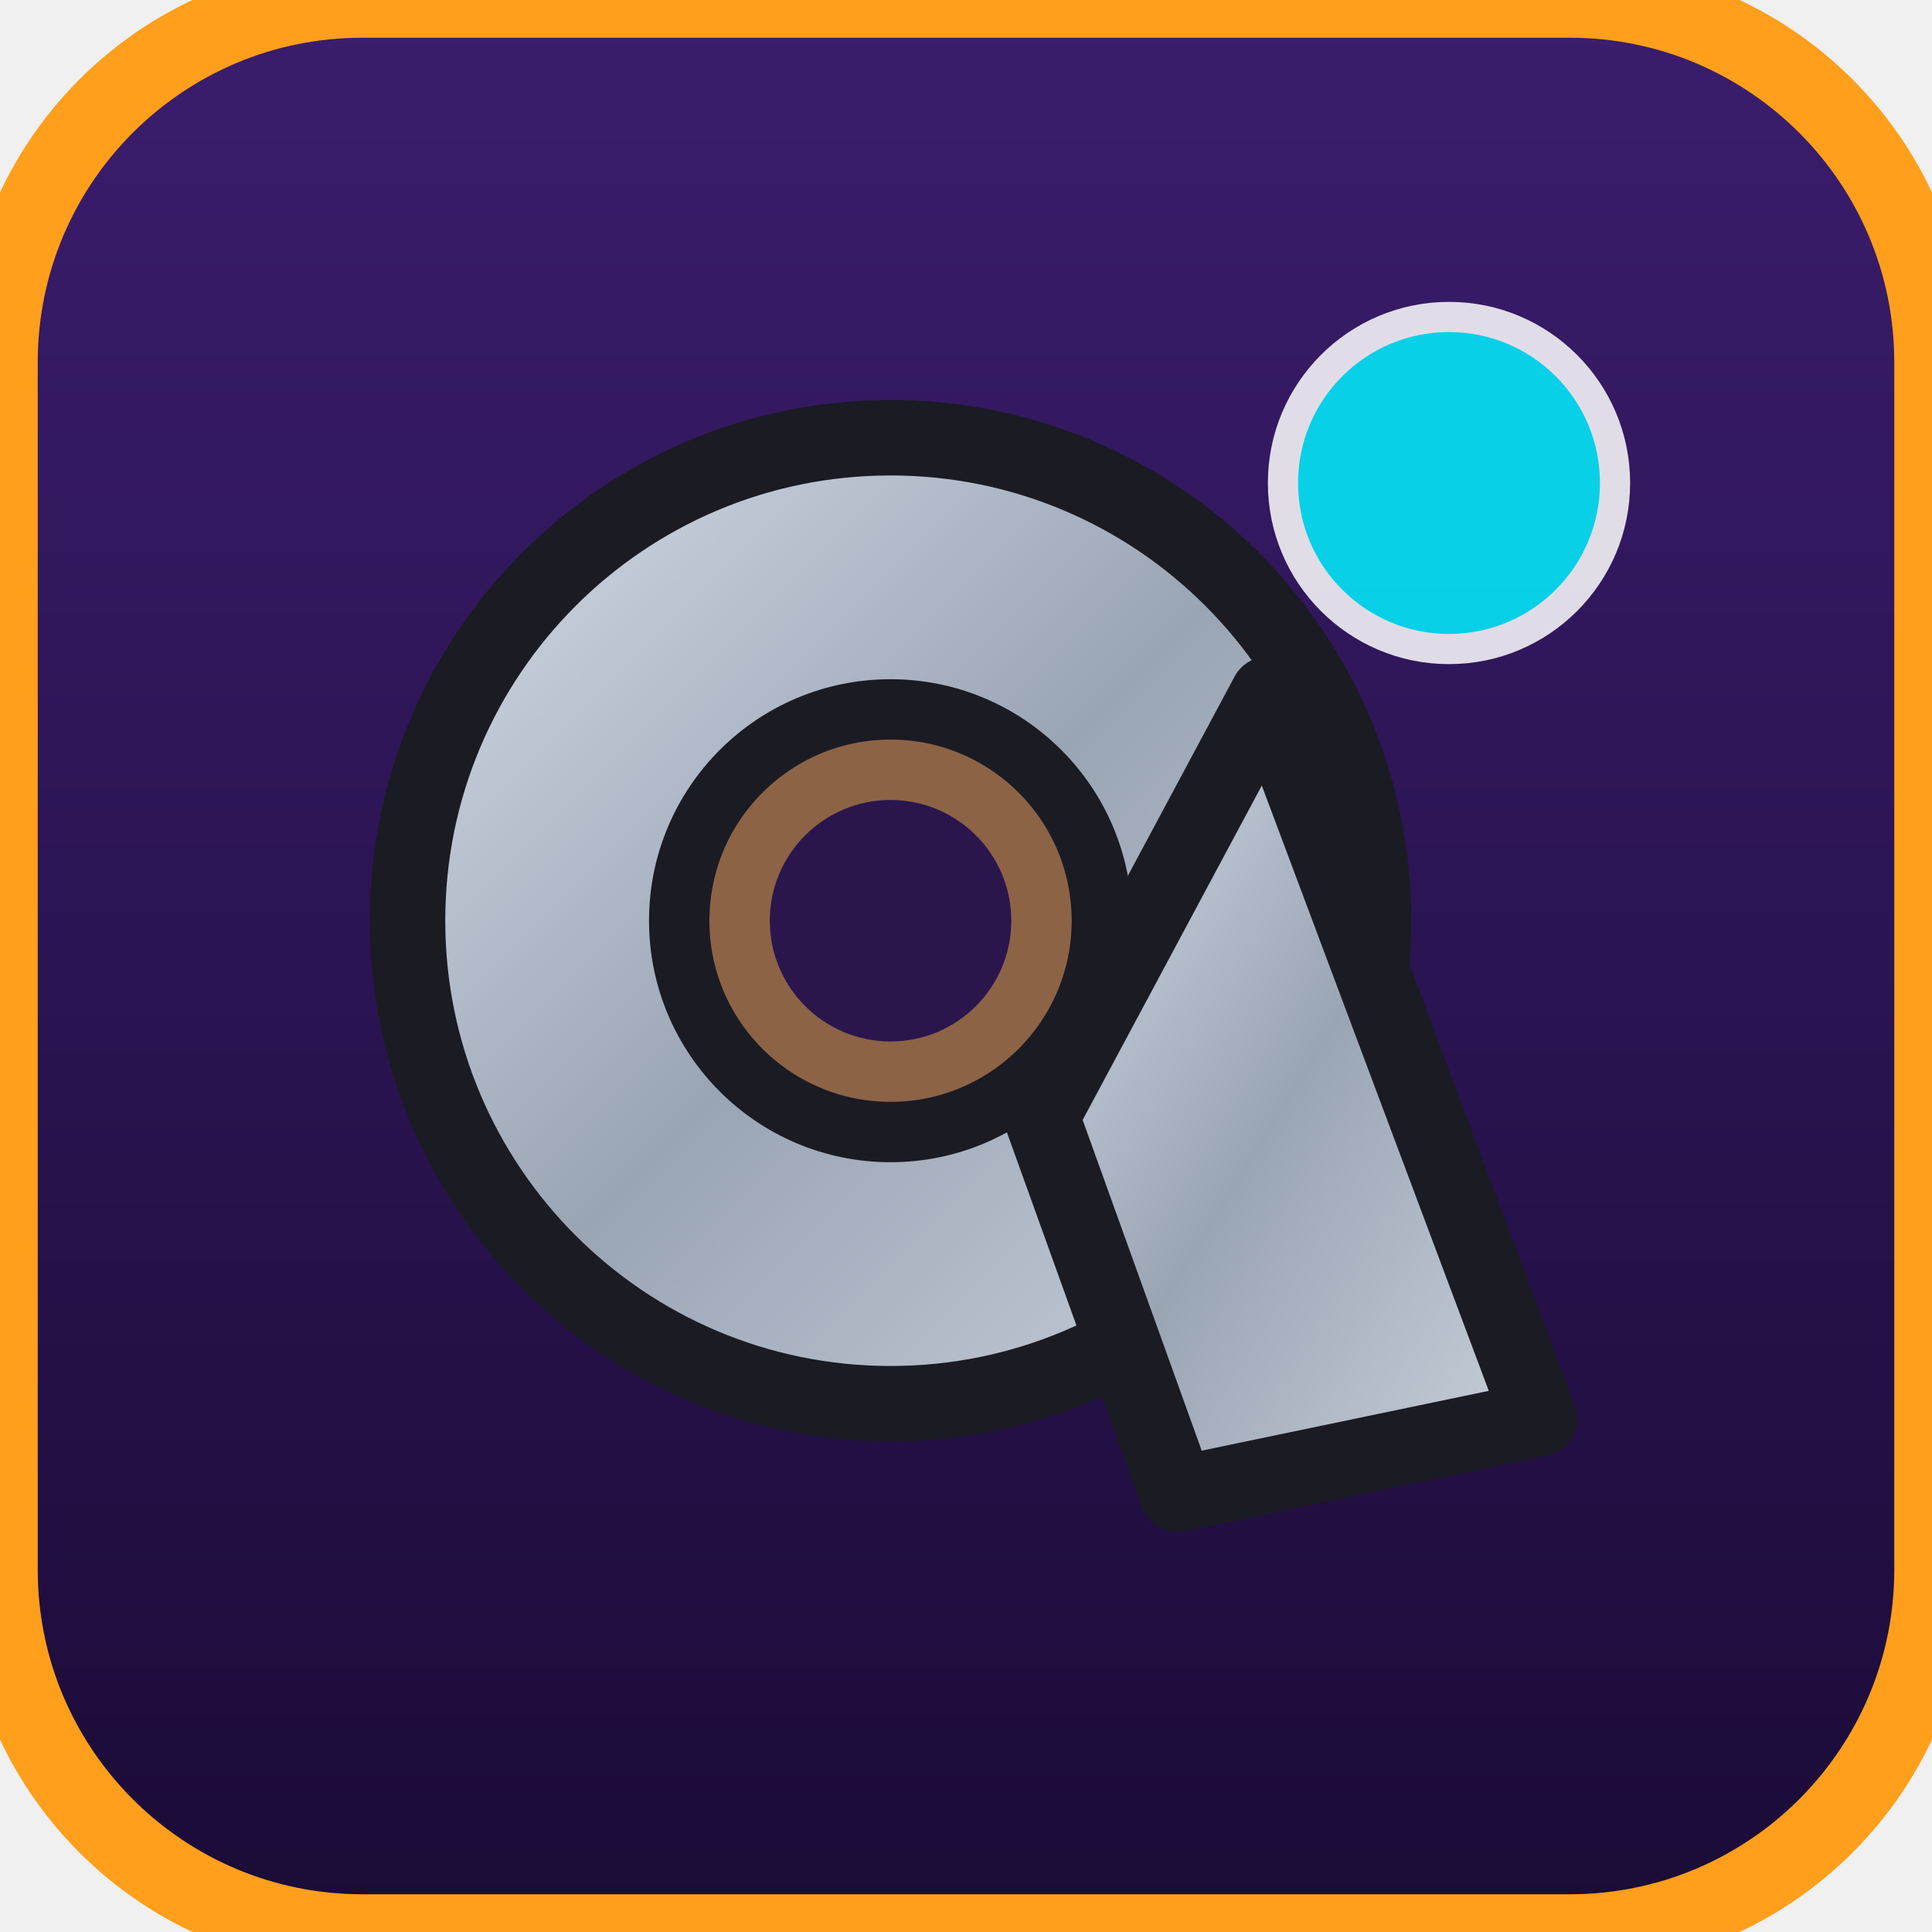
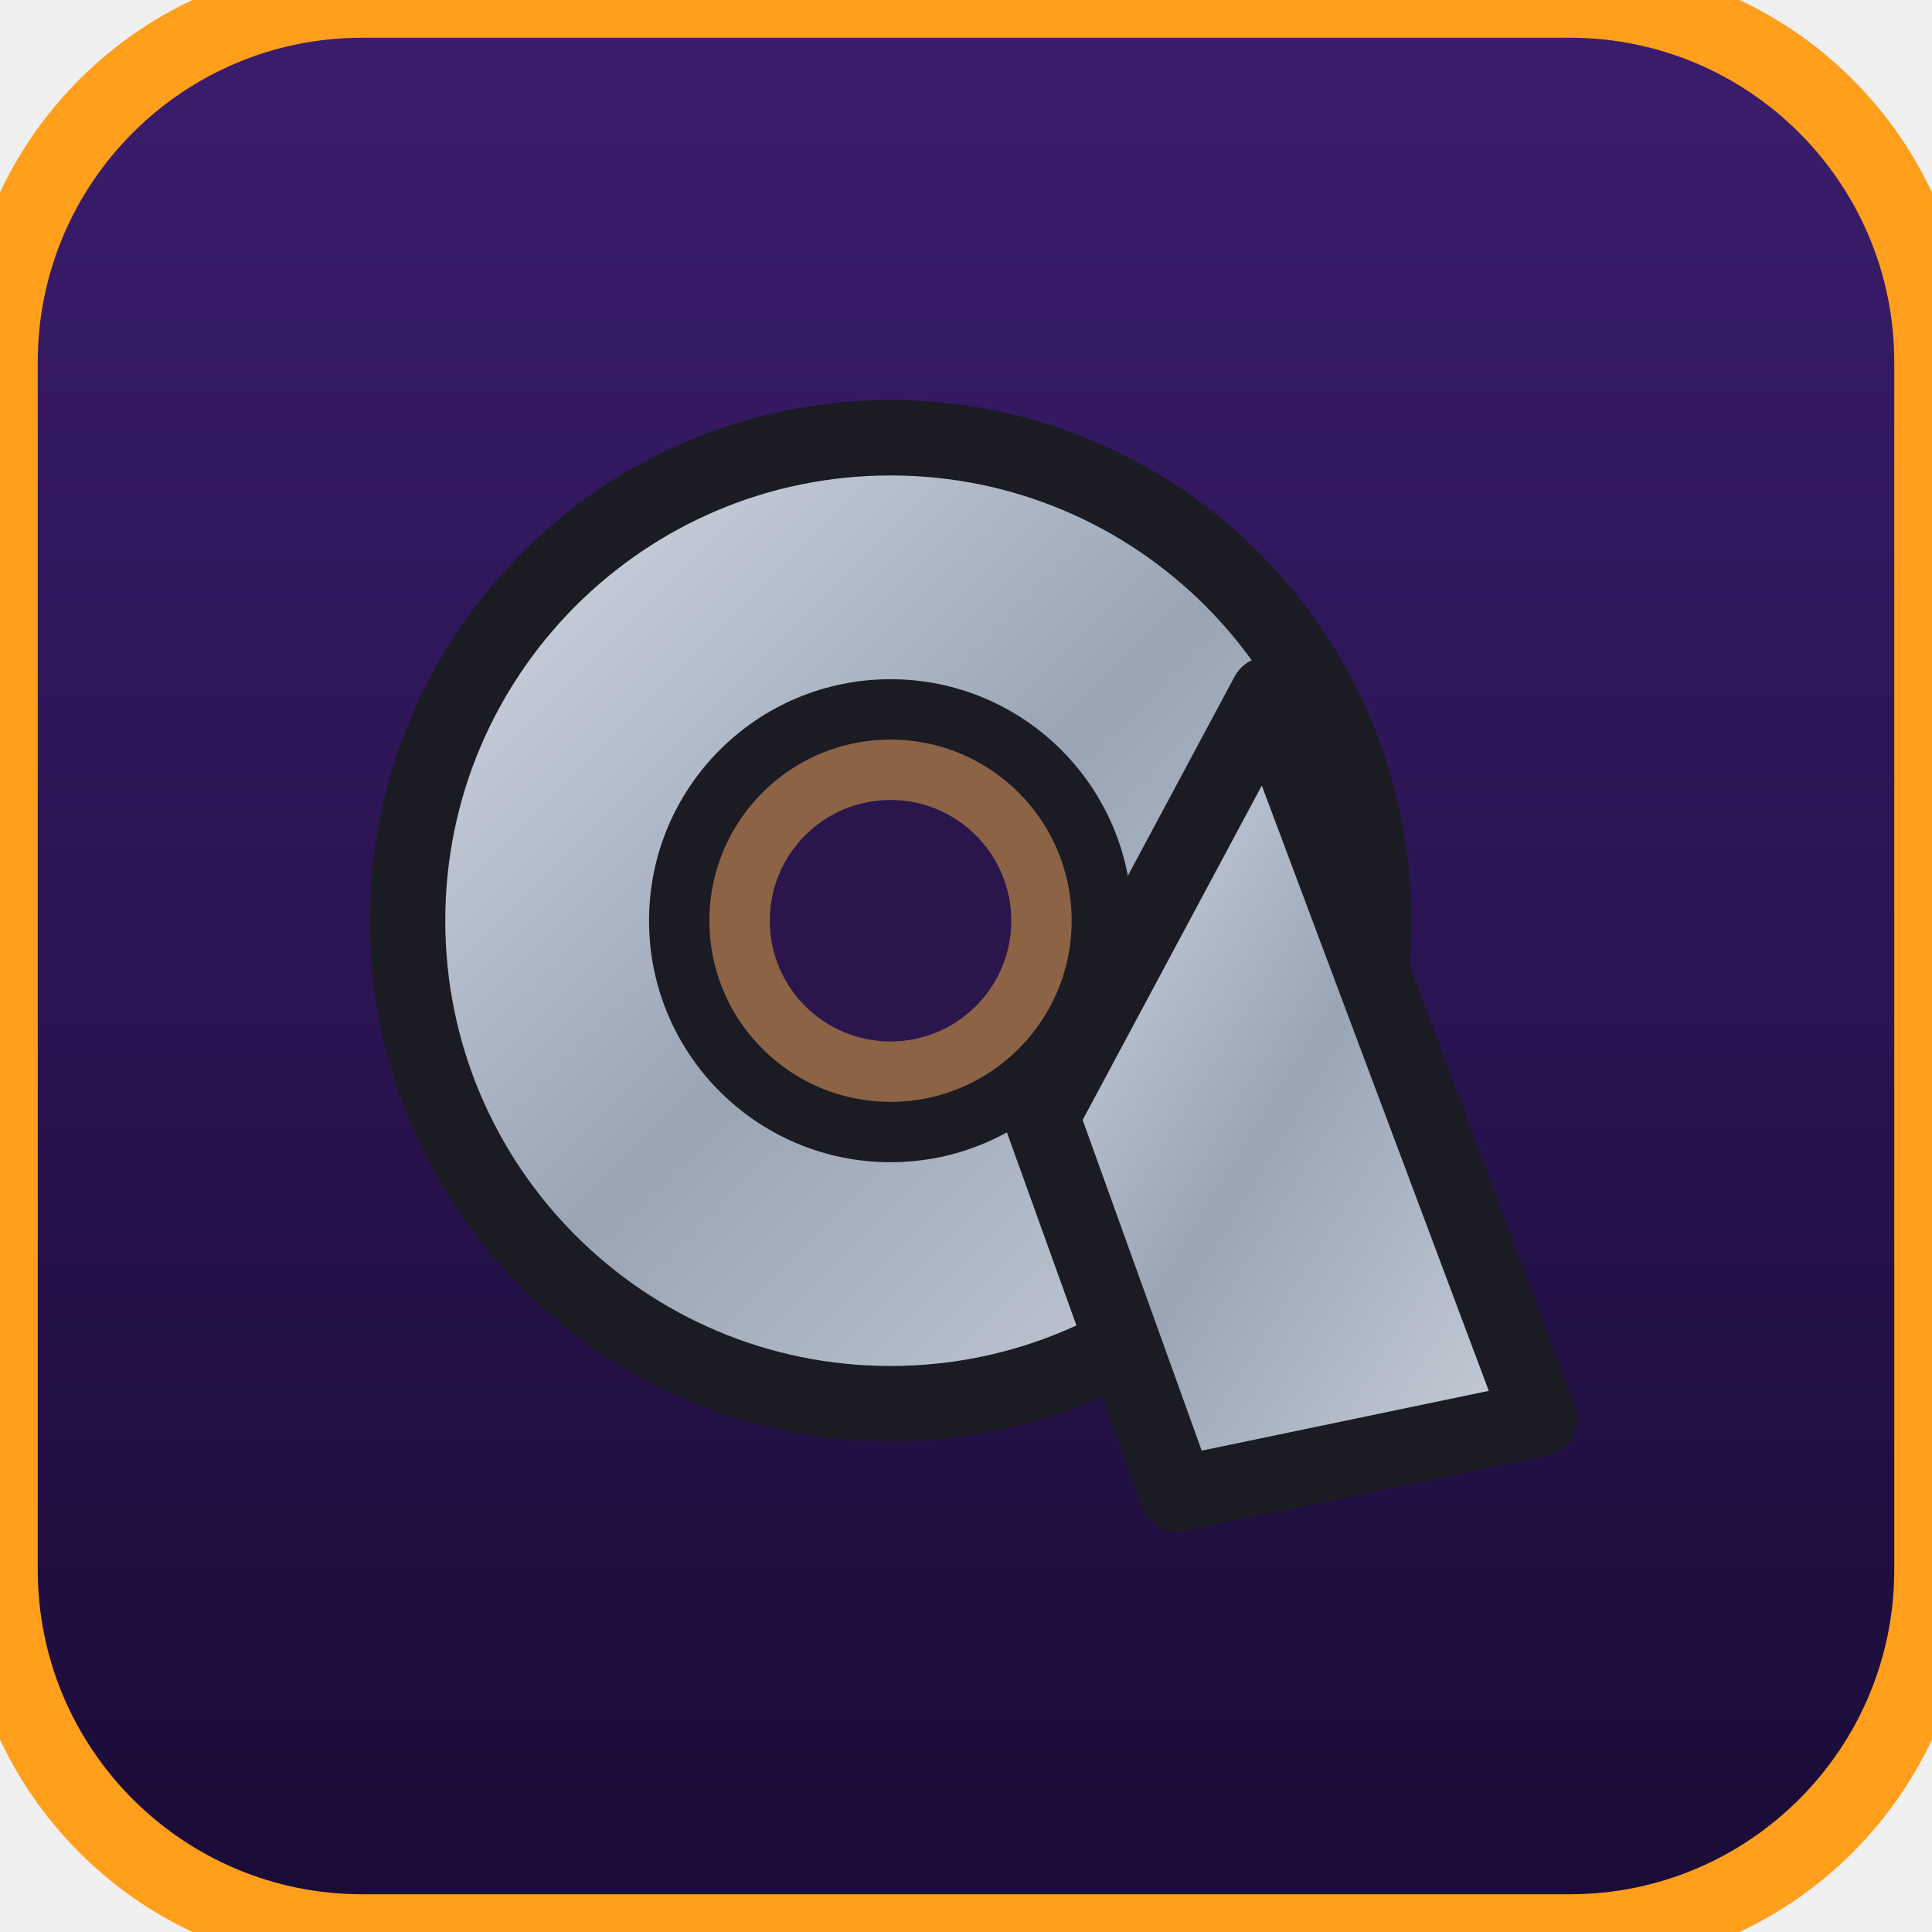
<svg xmlns="http://www.w3.org/2000/svg" width="256" height="256" viewBox="0 0 256 256">
  <defs>
    <linearGradient id="bg" x1="0" y1="0" x2="0" y2="1">
      <stop offset="0%" stop-color="#3b1d6e" />
      <stop offset="100%" stop-color="#1a0b36" />
    </linearGradient>
    <linearGradient id="tape" x1="0" y1="0" x2="1" y2="1">
      <stop offset="0%" stop-color="#d8dee9" />
      <stop offset="50%" stop-color="#9aa5b4" />
      <stop offset="100%" stop-color="#cbd2dc" />
    </linearGradient>
  </defs>
  <rect width="256" height="256" rx="48" fill="url(#bg)" stroke="#ff9f1c" stroke-width="10" />
  <circle cx="118" cy="122" r="64" fill="url(#tape)" stroke="#1b1b24" stroke-width="10" />
  <circle cx="118" cy="122" r="28" fill="#8d6346" stroke="#1b1b24" stroke-width="8" />
  <circle cx="118" cy="122" r="16" fill="#2a164d" />
  <path d="M168 92 L204 188 L156 198 L138 148 Z" fill="url(#tape)" stroke="#1b1b24" stroke-width="10" stroke-linejoin="round" />
-   <circle cx="192" cy="64" r="22" fill="#00f0ff" opacity="0.85" stroke="#ffffff" stroke-width="4" />
</svg>
